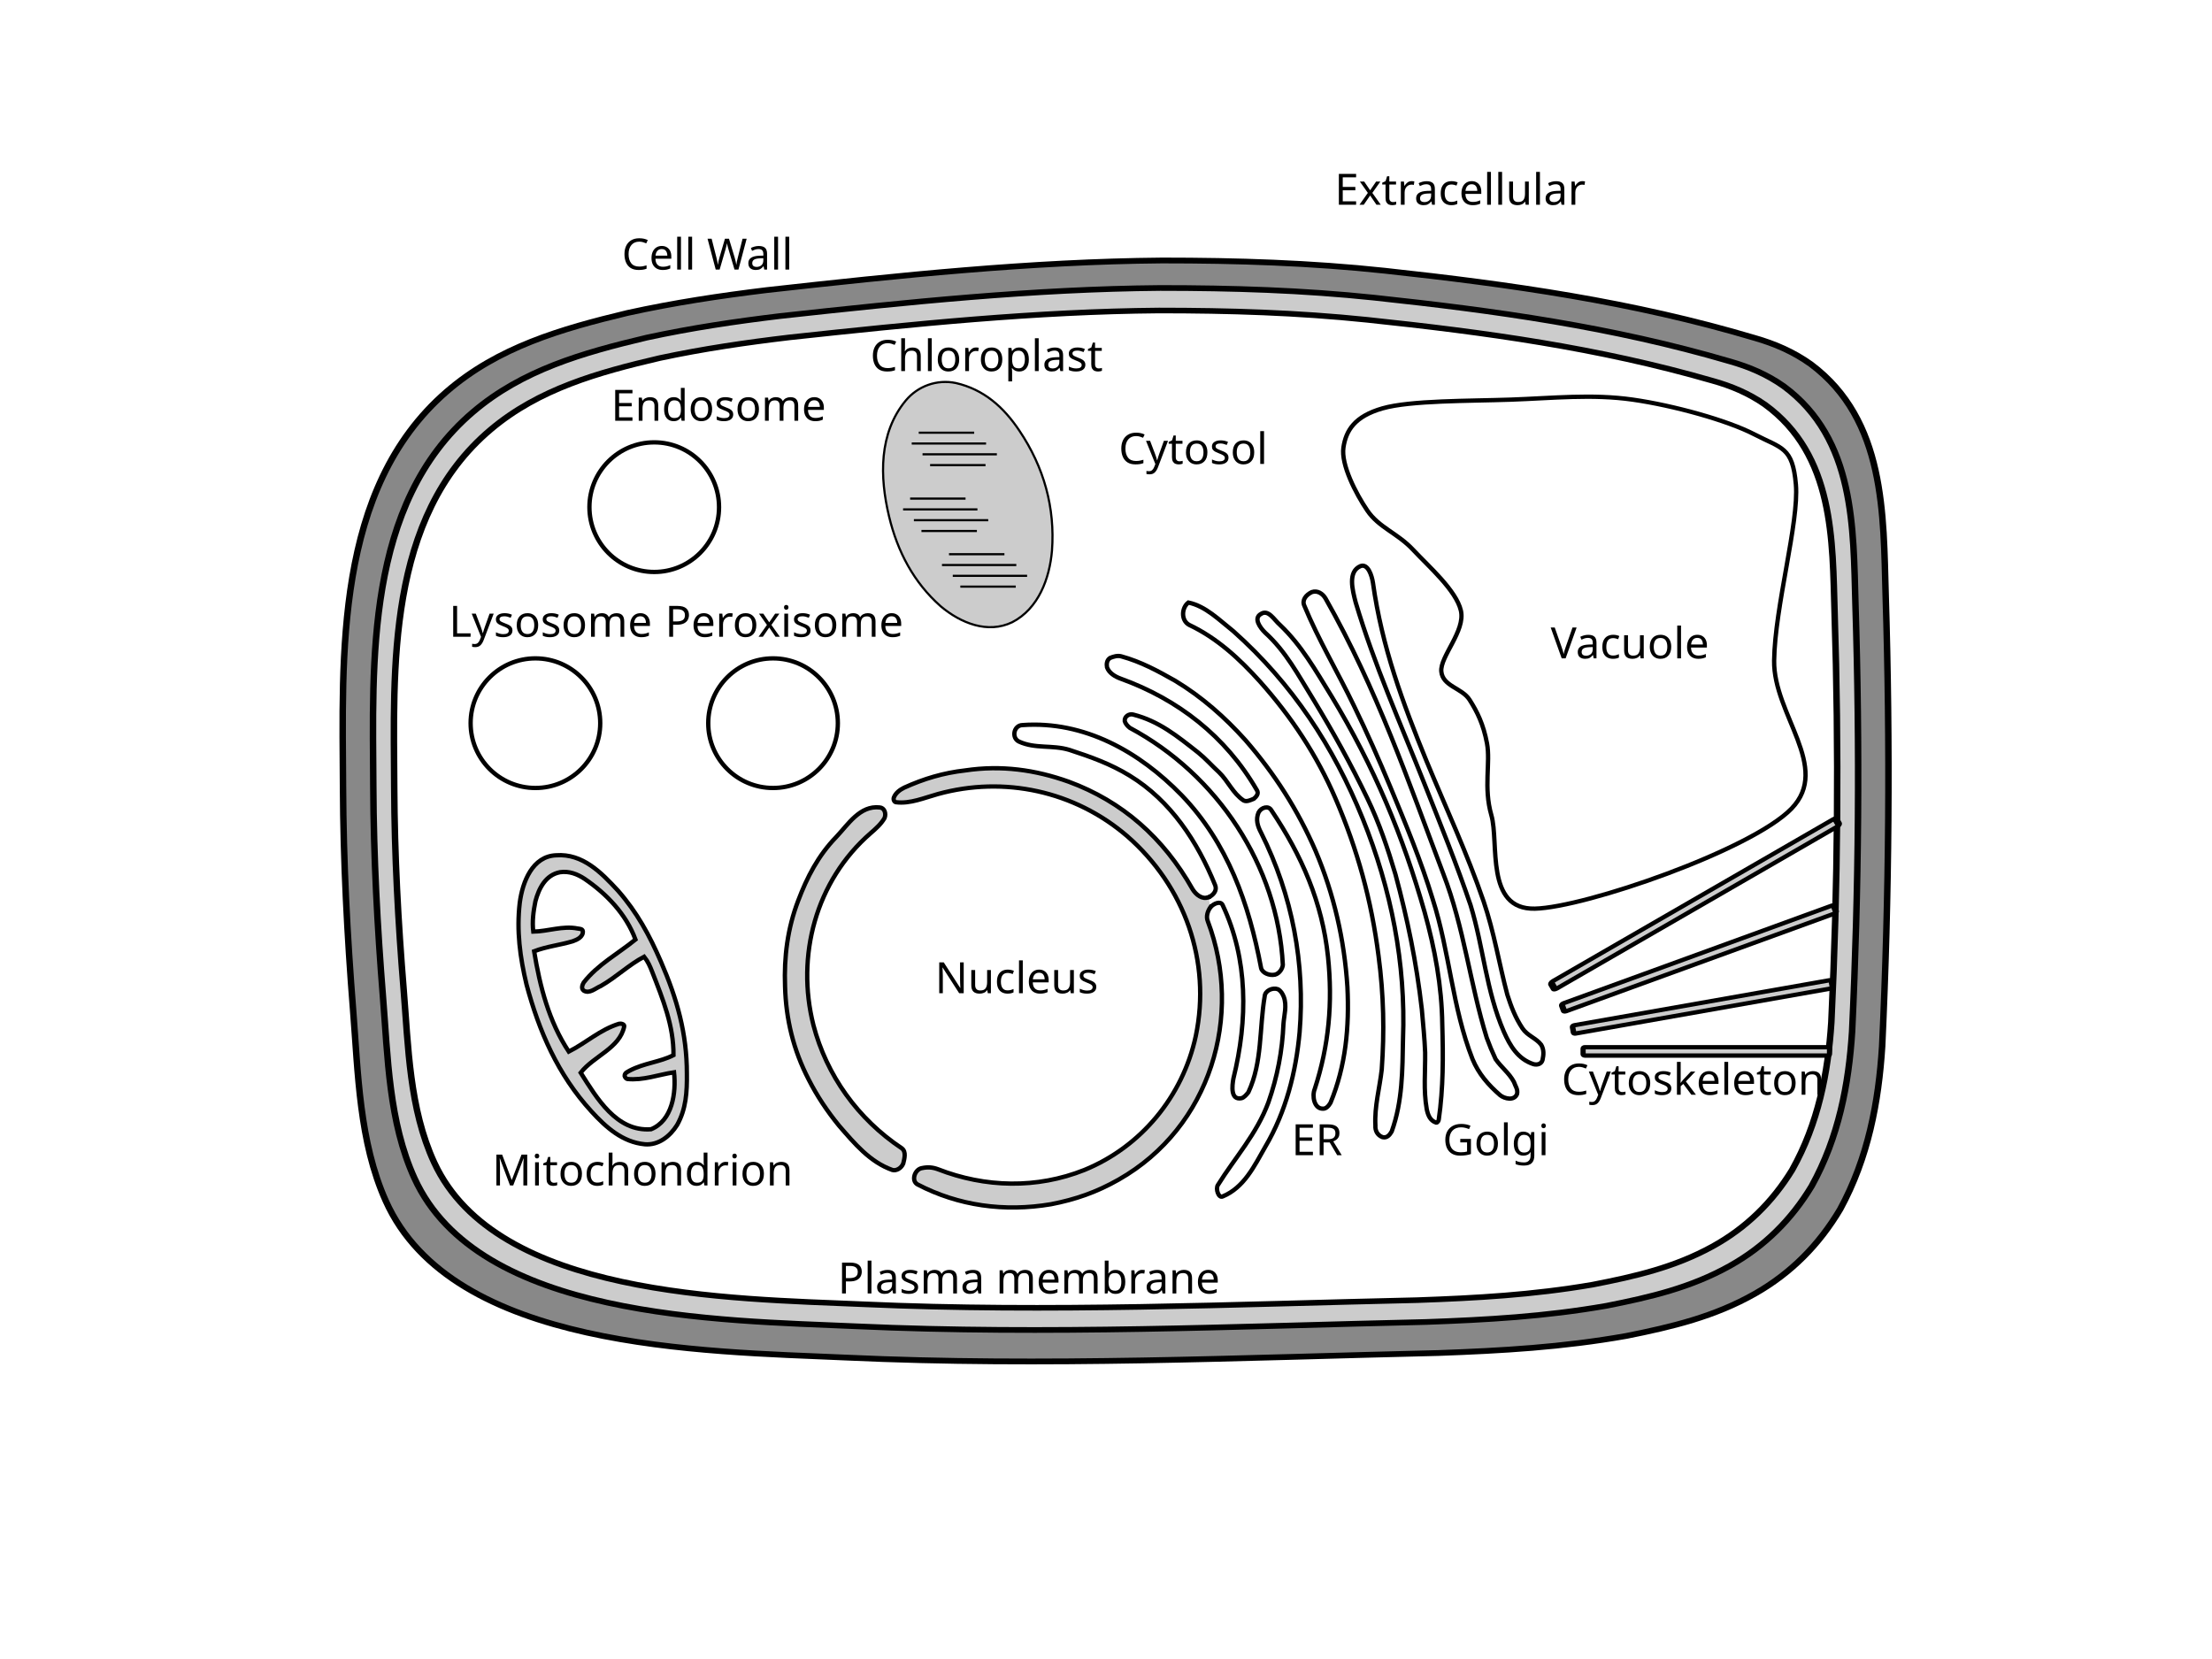
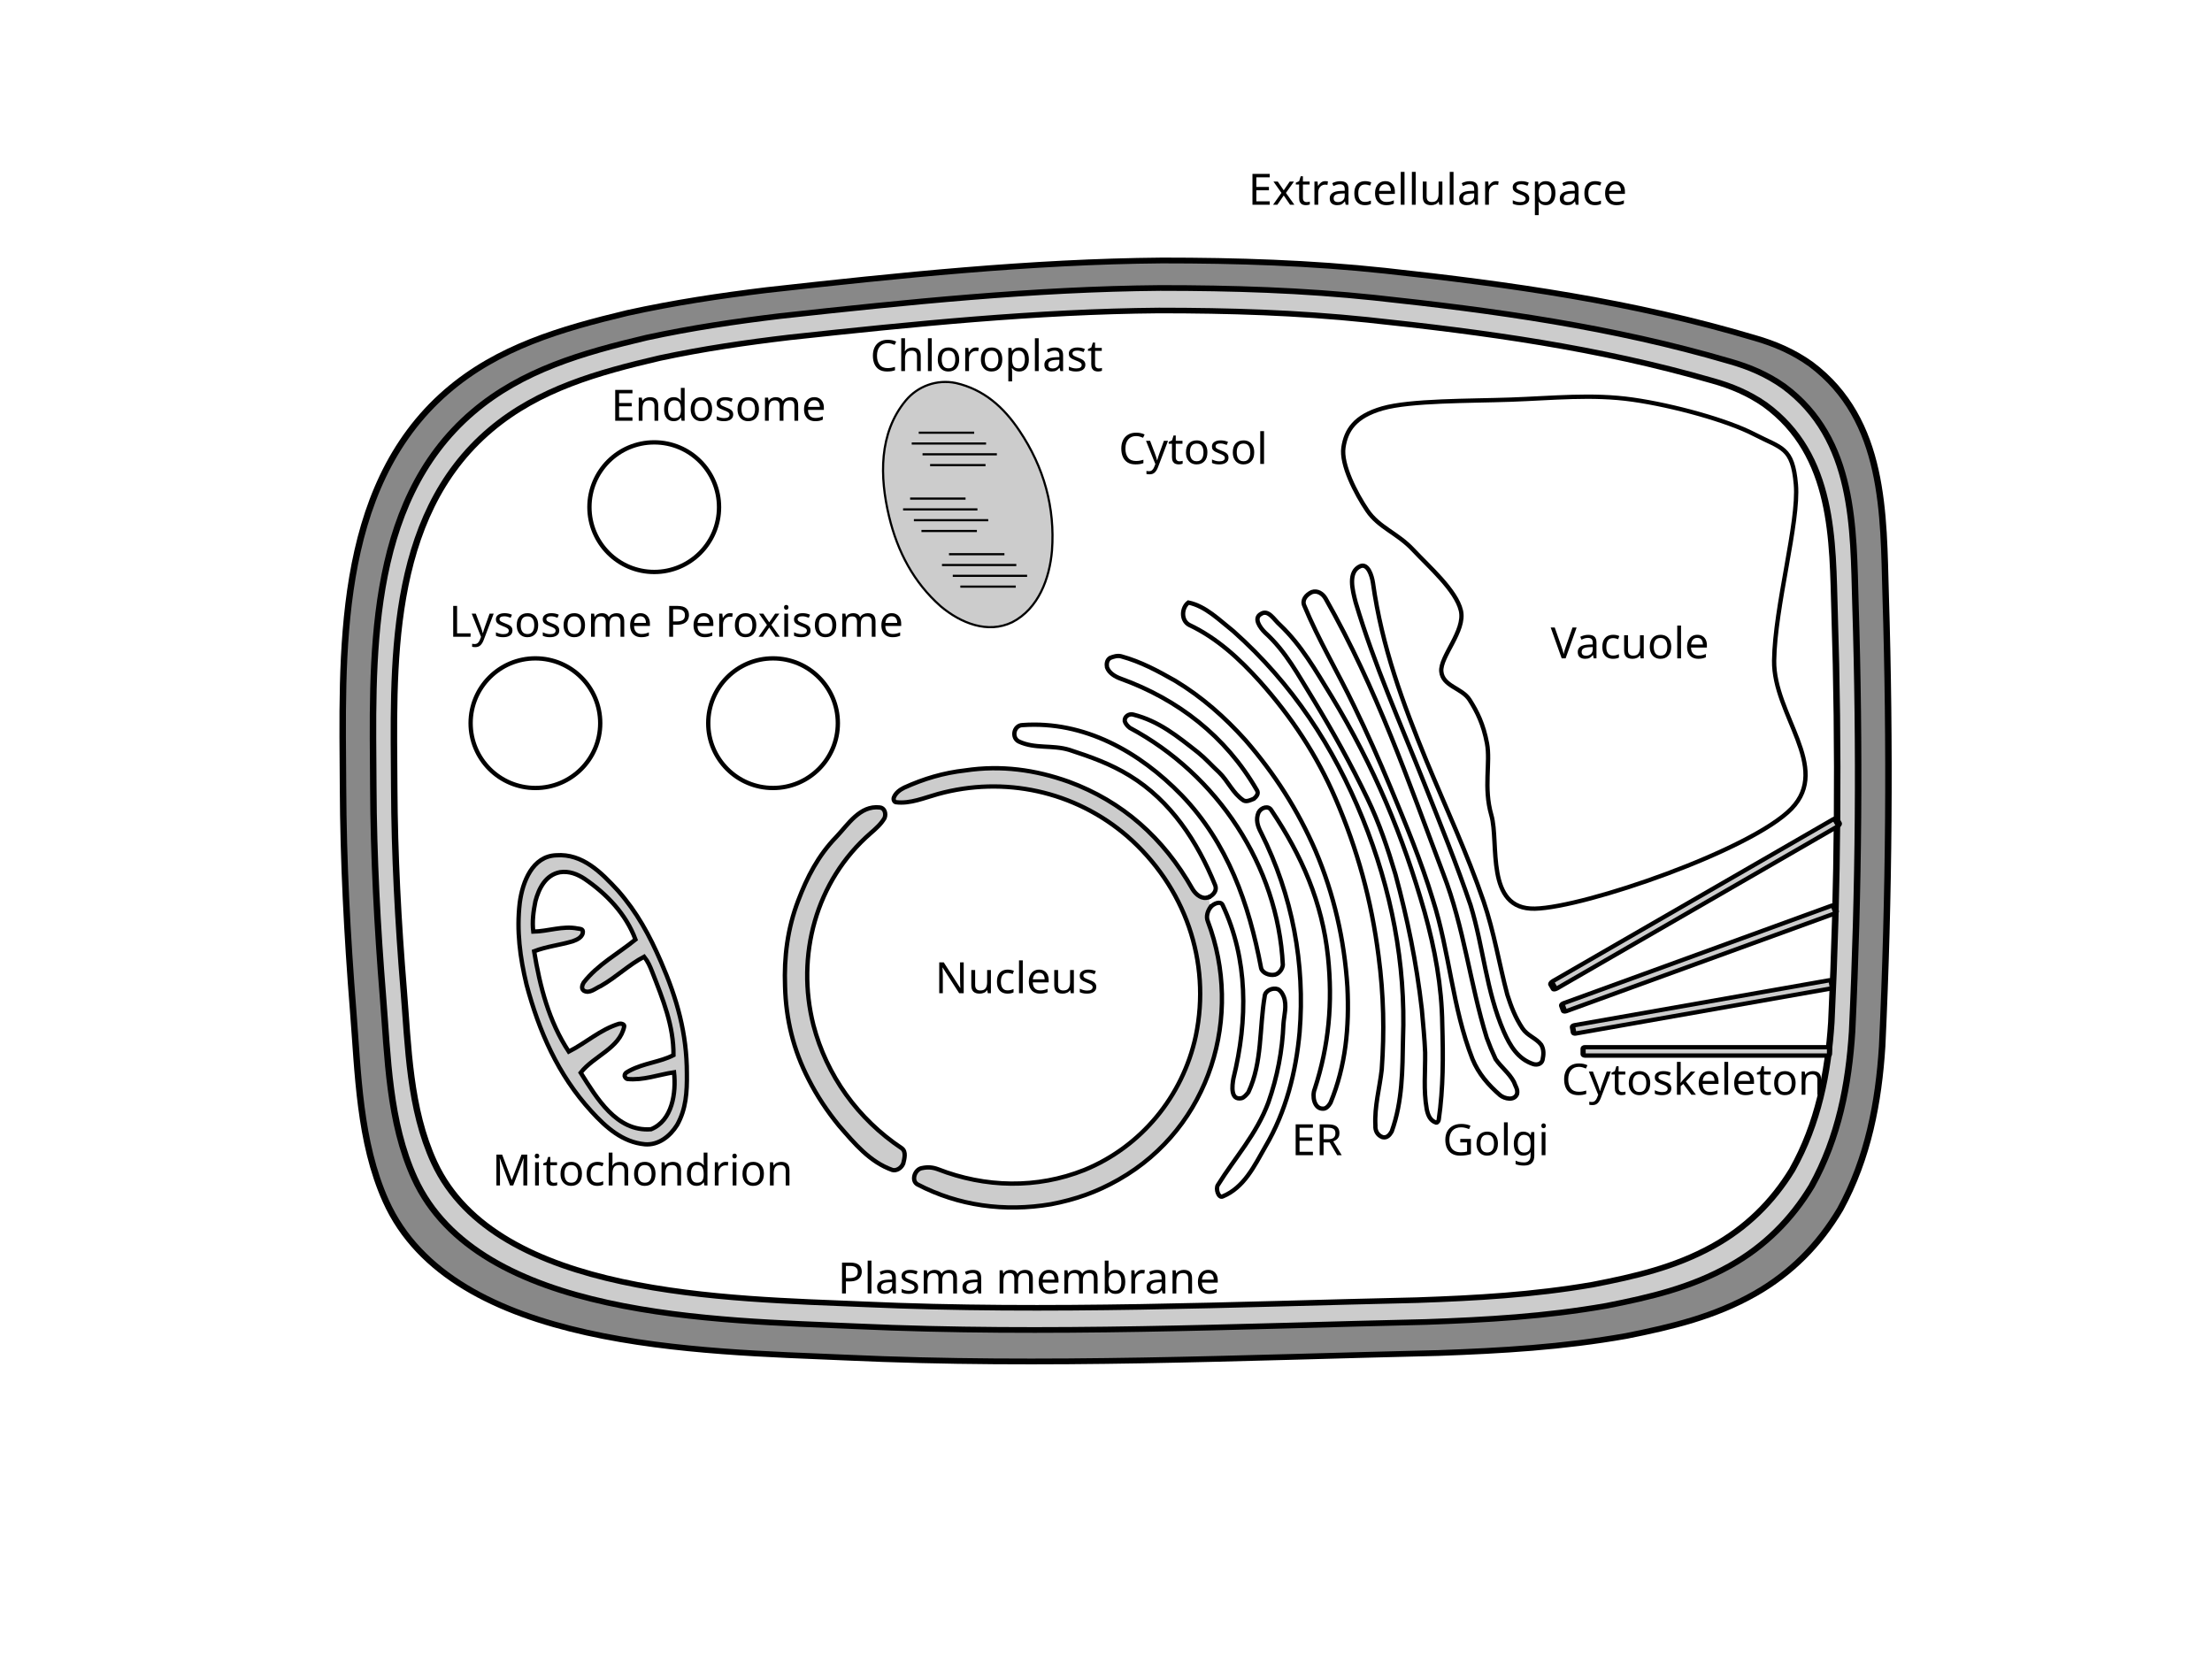
<svg xmlns="http://www.w3.org/2000/svg" version="1.1" height="384" width="512" clip-path="url(#p.0)" id="svg2" stroke-linecap="square" stroke="none" fill="none">
  <defs id="defs4">
    <radialGradient id="grad1" cx="50%" cy="50%" r="48%">
      <stop offset="75%" style="stop-color:#ffffff; stop-opacity:0" id="stop55" />
      <stop offset="100%" style="stop-color:#ffffff; stop-opacity:1" id="stop57" />
    </radialGradient>
  </defs>
  <g transform="scale(0.5,0.5)">
    <rect title="ex" x="10" y="10" width="1004" height="748" id="rect61" fill="#ffffff" />
    <rect title="ex-gradient-filter" x="0" y="0" width="1024" height="768" id="rect63" fill="url(#grad1)" />
    <g id="g3150" transform="translate(87.86441,4.779657)">
-       <text id="text65" y="90" x="530" font-size="20" title="ex-text" style="font-family:sans-serif;font-size:20px;fill:#000000">Extracellular</text>
+       <text id="text65" y="90" x="490" font-size="20" title="ex-text" style="font-family:sans-serif;font-size:20px;fill:#000000">Extracellular space</text>
      <path transform="matrix(1.5,0,0,1.34,60,108)" id="path67" d="m 443.034,362.769 c -12.557,7.975 -25.572,11.425 -39.621,14.578 c -19.811,3.938 -38.538,5.122 -57.989,5.91 c -60.87,1.575 -121.742,4.728 -182.974,1.575 C 117.908,382.618 41.048,382.047 20.492,330.757 C 12.261,310.222 11.946,286.569 10.39,264.641 C 8.578,239.089 7.383,213.475 7.285,187.85 C 7.111,142.754 4.548,84.794 39.268,51.132 C 55.115,35.768 74.565,29.464 95.096,23.948 c 14.407,-3.546 28.455,-5.909 42.861,-7.88 C 179.019,10.947 219.359,6.219 260.059,5.825 c 23.051,0 45.745,0.789 68.795,3.545 c 38.901,4.729 76.359,10.638 114.179,23.245 c 6.123,1.97 11.886,4.728 17.288,9.062 c 23.052,19.305 22.332,52.005 23.052,79.583 c 1.44,52.005 1.082,104.01 -1.079,156.016 c -1.08,19.304 -4.324,38.609 -12.967,56.338 c -6.484,12.214 -15.128,22.064 -26.293,29.155 z" title="cw" style="fill:#888888;fill-rule:nonzero;stroke:#000000;stroke-width:2;stroke-linecap:butt;stroke-linejoin:round" />
-       <text id="text69" y="120" x="200" font-size="20" title="cw-text" style="font-family:sans-serif;font-size:20px;fill:#000000">Cell Wall</text>
      <path transform="matrix(1.5,0,0,1.32,60,111)" id="path71" d="m 435.295,356.229 c -12.064,7.662 -24.569,10.977 -38.067,14.006 c -19.033,3.784 -37.027,4.921 -55.715,5.678 c -58.483,1.514 -116.967,4.542 -175.799,1.514 C 122.919,375.299 49.074,374.751 29.323,325.472 c -7.908,-19.729 -8.211,-42.455 -9.706,-63.523 c -1.741,-24.55 -2.889,-49.159 -2.984,-73.78 C 16.467,144.843 14.004,89.155 47.363,56.814 C 62.589,42.052 81.277,35.996 101.002,30.696 c 13.843,-3.407 27.339,-5.678 41.181,-7.571 c 39.451,-4.92 78.21,-9.462 117.314,-9.842 c 22.147,0 43.95,0.758 66.098,3.407 c 37.375,4.543 73.363,10.221 109.7,22.333 c 5.883,1.893 11.419,4.542 16.61,8.707 c 22.147,18.548 21.457,49.965 22.147,76.462 c 1.384,49.966 1.039,99.931 -1.036,149.897 c -1.039,18.547 -4.154,37.095 -12.459,54.128 c -6.229,11.735 -14.534,21.199 -25.262,28.012 z" title="pm" style="fill:#cccccc;fill-rule:nonzero;stroke:#000000;stroke-width:2;stroke-linecap:butt;stroke-linejoin:round" />
      <path transform="matrix(1.5,0,0,1.3,60,115)" id="path73" d="m 429.953,351.713 c -11.725,7.446 -23.878,10.668 -36.995,13.611 c -18.497,3.678 -35.983,4.782 -54.145,5.518 c -56.835,1.472 -113.671,4.414 -170.844,1.472 C 126.379,370.246 54.615,369.713 35.421,321.823 C 27.736,302.649 27.442,280.565 25.989,260.09 C 24.297,236.232 23.181,212.316 23.09,188.39 C 22.929,146.285 20.535,92.167 52.954,60.736 C 67.75,46.39 85.912,40.504 105.081,35.354 c 13.453,-3.311 26.568,-5.518 40.021,-7.357 c 38.339,-4.782 76.005,-9.196 114.007,-9.564 c 21.523,0 42.711,0.736 64.235,3.311 c 36.321,4.415 71.297,9.933 106.609,21.704 c 5.717,1.839 11.098,4.414 16.143,8.461 c 21.522,18.025 20.851,48.558 21.522,74.308 c 1.345,48.558 1.011,97.115 -1.008,145.673 c -1.008,18.024 -4.037,36.05 -12.107,52.604 c -6.054,11.401 -14.125,20.598 -24.55,27.219 z" title="cy" style="fill:#ffffff;fill-rule:nonzero;stroke:#000000;stroke-width:2;stroke-linecap:butt;stroke-linejoin:round" />
      <text id="text75" y="210" x="430" font-size="20" title="cy-text" style="font-family:sans-serif;font-size:20px;fill:#000000">Cytosol</text>
      <g id="g77" title="cs" style="fill:#cccccc;stroke:#000000;stroke-width:2">
        <path id="path79" d="m 0,0.646 l 0,0 C 0,0.289 0.289,0 0.646,0 L 94.409,0 c 0.171,0 0.335,0.068 0.457,0.189 c 0.121,0.121 0.189,0.285 0.189,0.457 l 0,2.583 c 0,0.357 -0.289,0.646 -0.646,0.646 l -93.764,0 C 0.289,3.874 0,3.585 0,3.228 z" transform="matrix(1.385641,-0.8,0.5,0.8660254,630,450)" style="fill-rule:nonzero;stroke-linecap:butt;stroke-linejoin:round" />
        <path id="path81" d="m 0,0.646 l 0,0 C 0,0.289 0.289,0 0.646,0 L 94.409,0 c 0.171,0 0.335,0.068 0.457,0.189 c 0.121,0.121 0.189,0.285 0.189,0.457 l 0,2.583 c 0,0.357 -0.289,0.646 -0.646,0.646 l -93.764,0 C 0.289,3.874 0,3.585 0,3.228 z" transform="matrix(1.324967,-0.4822484,0.3420201,0.9396926,635,460)" style="fill-rule:nonzero;stroke-linecap:butt;stroke-linejoin:round" />
        <path id="path83" d="m 0,0.646 l 0,0 C 0,0.289 0.289,0 0.646,0 L 94.409,0 c 0.171,0 0.335,0.068 0.457,0.189 c 0.121,0.121 0.189,0.285 0.189,0.457 l 0,2.583 c 0,0.357 -0.289,0.646 -0.646,0.646 l -93.764,0 C 0.289,3.874 0,3.585 0,3.228 z" transform="matrix(1.260554,-0.2222697,0.1736482,0.9848077,640,470)" style="fill-rule:nonzero;stroke-linecap:butt;stroke-linejoin:round" />
        <path id="path85" d="m 0,0.646 l 0,0 C 0,0.289 0.289,0 0.646,0 L 94.409,0 c 0.171,0 0.335,0.068 0.457,0.189 c 0.121,0.121 0.189,0.285 0.189,0.457 l 0,2.583 c 0,0.357 -0.289,0.646 -0.646,0.646 l -93.764,0 C 0.289,3.874 0,3.585 0,3.228 z" transform="matrix(1.2,0,0,1,645,480)" style="fill-rule:nonzero;stroke-linecap:butt;stroke-linejoin:round" />
      </g>
      <text id="text87" y="502" x="635" font-size="20" title="cs-text" style="font-family:sans-serif;font-size:20px;fill:#000000">Cytoskeleton</text>
      <circle id="circle89" r="30" cy="330" cx="160" title="ly" d="m 190,330 c 0,16.569 -13.431,30 -30,30 c -16.569,0 -30,-13.431 -30,-30 c 0,-16.569 13.431,-30 30,-30 c 16.569,0 30,13.431 30,30 z" style="fill:#ffffff;stroke:#000000;stroke-width:2" />
      <text id="text91" y="290" x="120" font-size="20" title="ly-text" style="font-family:sans-serif;font-size:20px;fill:#000000">Lysosome</text>
      <circle id="circle93" r="30" cy="230" cx="215" title="en" d="m 245,230 c 0,16.569 -13.431,30 -30,30 c -16.569,0 -30,-13.431 -30,-30 c 0,-16.569 13.431,-30 30,-30 c 16.569,0 30,13.431 30,30 z" style="fill:#ffffff;stroke:#000000;stroke-width:2" />
      <text id="text95" y="190" x="195" font-size="20" title="pe-text" style="font-family:sans-serif;font-size:20px;fill:#000000">Endosome</text>
      <circle id="circle97" r="30" cy="330" cx="270" title="va" d="m 300,330 c 0,16.569 -13.431,30 -30,30 c -16.569,0 -30,-13.431 -30,-30 c 0,-16.569 13.431,-30 30,-30 c 16.569,0 30,13.431 30,30 z" style="fill:#ffffff;stroke:#000000;stroke-width:2" />
      <text id="text99" y="290" x="220" font-size="20" title="pe-text" style="font-family:sans-serif;font-size:20px;fill:#000000">Peroxisome</text>
      <path transform="translate(95,148)" id="path101" d="m 527.664,267.862 c 23.161,-0.504 100.365,-27.19 118.827,-46.323 c 18.462,-19.133 -8.393,-43.468 -8.058,-68.475 c 0.336,-25.007 11.581,-64.112 10.071,-81.567 C 646.994,54.043 641.958,54.883 629.37,48.337 C 616.783,41.792 591.776,34.91 572.979,32.224 c -18.797,-2.685 -37.091,-0.671 -56.391,0 c -19.3,0.671 -46.489,0.336 -59.412,4.029 c -12.923,3.692 -16.951,10.238 -18.126,18.126 c -1.175,7.888 5.706,21.314 11.076,29.202 c 5.37,7.888 13.93,10.406 21.147,18.126 c 7.217,7.72 19.973,18.798 22.155,28.197 c 2.182,9.399 -9.734,21.313 -9.063,28.194 c 0.671,6.881 9.565,7.553 13.089,13.092 c 3.524,5.538 6.377,11.244 8.055,20.139 c 1.679,8.895 -1.677,20.476 2.016,33.231 c 3.692,12.755 -3.022,43.805 20.139,43.302 z" title="va" style="fill:#ffffff;stroke:#000000;stroke-width:2" />
      <text id="text103" y="300" x="630" font-size="20" title="va-text" style="font-family:sans-serif;font-size:20px;fill:#000000">Vacuole</text>
      <path transform="translate(225,200)" id="path105" d="m 246.535,210.608 c 0.182,-0.068 0.363,-0.151 0.544,-0.247 c 1.913,-0.972 3.535,-3.07 2.589,-5.349 c -8.172,-20.121 -20.484,-39.057 -39.577,-50.725 c -8.838,-5.416 -17.832,-8.63 -27.926,-11.922 c -7.943,-2.402 -15.831,-0.376 -23.33,-3.854 c -3.566,-1.726 -2.419,-7.545 1.643,-7.628 c 28.54,-2.049 54.083,12.287 73.682,32.473 c 21.305,22.15 31.136,50.13 36.778,80.029 c 0.578,2.254 3.805,3.587 6.424,3.034 c 2.253,-0.579 3.535,-3.07 3.639,-4.538 c -2.303,-45.889 -30.313,-88.056 -70.829,-109.713 c -1.049,-0.812 -2.073,-1.99 -2.362,-3.117 c -0.212,-2.227 2.092,-3.541 3.901,-3.044 c 11.955,3.054 20.323,9.912 30.106,17.606 c 3.489,2.827 6.218,5.969 9.681,9.163 c 4.146,3.979 6.327,9.664 11.257,12.961 c 1.417,0.838 3.329,-0.134 4.848,-0.765 c 1.179,-1.023 2.384,-2.413 1.385,-3.958 c -14.467,-24.988 -36.501,-42.027 -63.113,-51.643 c -2.517,-0.915 -5.349,-2.589 -6.27,-5.235 c -0.264,-1.494 -0.135,-3.328 1.411,-4.327 c 1.519,-0.63 3.406,-1.234 5.214,-0.739 c 9.045,2.481 16.86,6.719 25.016,11.348 c 12.378,7.509 22.793,16.724 32.371,27.354 c 13.646,15.711 24.278,32.316 32.528,51.335 c 8.538,20.145 13.331,41.134 14.744,62.99 c 0.91,18.503 -0.722,36.458 -7.832,53.659 c -0.838,1.416 -2.042,2.806 -3.51,2.703 c -4.062,0.083 -5.116,-5.891 -3.783,-9.116 c 6.583,-20.188 8.344,-39.978 6.146,-61.152 c -2.648,-25.263 -12.186,-46.954 -26.203,-67.854 c -1.312,-2.305 -4.692,-1.437 -5.975,1.055 c -1.333,3.225 -0.438,6.239 1.19,9.303 c 14.55,29.051 20.429,60.81 17.841,92.341 c -1.658,18.322 -6.277,36.805 -15.905,53.091 c -5.049,8.864 -9.808,18.854 -19.684,22.954 c -1.913,0.972 -3.438,-3.561 -2.208,-5.318 c 7.901,-12.719 17.876,-23.45 23.338,-38.185 c 4.154,-11.877 6.475,-23.883 6.985,-36.386 c 0.283,-4.036 1.694,-8.362 0.144,-12.527 c -0.63,-1.52 -1.287,-2.672 -2.702,-3.509 c -2.518,-0.916 -5.95,0.688 -6.131,3.255 c -2.525,14.943 -1.042,30.535 -7.553,44.458 c -0.812,1.05 -2.015,2.44 -3.142,2.729 c -5.241,1.106 -4.383,-5.839 -3.784,-9.116 c 6.707,-27.186 6.834,-55.203 -5.039,-80.378 c -0.972,-1.912 -4.011,-0.651 -5.608,1.081" title="er" style="fill:#ffffff;stroke:#000000;stroke-width:2" />
      <text id="text107" y="530" x="510" font-size="20" title="er-text" style="font-family:sans-serif;font-size:20px;fill:#000000">ER</text>
      <g id="g109" transform="translate(220,205)" title="go" style="fill:#ffffff;stroke:#000000;stroke-width:2">
        <path id="path111" d="m 310.372,159.867 c -8.646,-20.1 -20.22,-37.562 -34.915,-54.083 C 265.88,95.153 255.49,85.572 242.642,79.505 c -3.907,-2.118 -3.494,-7.99 -0.377,-10.352 c 7.995,1.669 14.188,8.005 20.824,13.266 c 27.414,24.423 46.395,53.416 59.9,86.818 c 13.192,32.642 19.991,67.048 18.64,101.986 c -0.273,14.363 -0.18,28.751 -5.224,42.779 c -0.837,1.416 -2.066,3.173 -4.242,2.651 c -2.518,-0.914 -3.463,-3.193 -3.309,-5.395 c -0.481,-8.885 1.947,-17.196 2.935,-25.977 c 1.239,-17.614 0.933,-34.23 -1.472,-52.469 c -3.331,-26.048 -9.804,-49.368 -19.945,-72.945 z" />
        <path id="path113" d="m 325.127,159.799 c 5.505,11.428 9.434,23.159 13.011,35.211 c 5.553,20.673 9.688,40.509 12.201,62.443 c 0.61,7.05 1.272,13.366 1.542,20.022 c 0.113,8.859 -0.847,17.273 0.735,26.234 c 0.554,2.621 1.474,5.267 4.357,6.207 c 0.733,0.052 1.178,-1.023 1.204,-1.39 c 2.133,-14.601 2.065,-29.357 1.63,-44.138 c -0.228,-17.717 -3.443,-34.907 -8.153,-51.833 c -10.05,-35.371 -23.293,-67.279 -43.116,-100.02 C 300.926,100.199 294.702,89.067 284.68,79.512 c -2.781,-2.409 -5.38,-7.385 -8.864,-5.05 c -3.457,1.969 -0.439,6.238 1.976,8.621 c 9.707,8.795 15.222,19.51 22.179,30.694 c 9.582,15.794 17.435,29.99 25.156,46.022 z" />
        <path id="path115" d="m 335.815,154.65 c -5.359,-12.915 -10.771,-25.096 -16.893,-37.696 C 311.2,100.922 302.614,86.674 295.993,70.72 c -1.287,-2.672 0.728,-5.112 3.4,-6.399 c 2.646,-0.92 5.111,0.729 6.424,3.034 c 23.947,42.25 37.987,83.802 54.467,127.37 c 9.672,25.019 12.294,50.649 20.104,75.906 c 1.235,3.406 2.496,6.445 4.099,9.876 c 2.678,3.876 6.192,6.336 8.478,10.553 c 0.604,1.887 1.969,3.458 1.447,5.634 c -1.334,3.225 -5.686,2.182 -7.783,0.559 c -5.562,-4.816 -9.996,-9.922 -12.835,-16.761 C 364.412,256.6 363.258,231.073 355.396,206.551 c -5.392,-17.713 -12.328,-34.426 -19.581,-51.901 z" />
        <path id="path117" d="m 351.75,153.559 c 7.393,18.66 14.742,36.808 21.157,55.698 c 5.997,19.598 7.171,39.594 15.421,58.613 c 2.863,6.47 6.487,12.625 13.697,14.977 c 1.809,0.496 3.694,-0.109 4.19,-1.917 c 0.548,-2.543 0.703,-4.745 -0.61,-7.05 c -2.362,-3.117 -6.347,-4.134 -8.683,-7.617 c -3.334,-5.029 -5.2,-9.954 -7.015,-15.614 c -3.789,-14.28 -6.084,-28.824 -10.976,-43.181 C 371.282,185.173 361.667,164.582 352.523,142.55 C 341.512,115.592 331.893,89.84 327.72,60.045 c -0.502,-3.355 -2.316,-9.014 -5.722,-7.778 c -6.078,2.522 -3.736,11.169 -2.289,16.802 c 8.656,29.005 20.766,56.039 32.041,84.49 z" />
      </g>
      <text id="text119" y="530" x="580" font-size="20" title="go-text" style="font-family:sans-serif;font-size:20px;fill:#000000">Golgi</text>
      <g id="g121" transform="translate(225,200)">
        <ellipse d="m 247.693,249.852 c 0,52.651 -43.727,95.333 -97.667,95.333 c -53.94,0 -97.667,-42.682 -97.667,-95.333 c 0,-52.651 43.727,-95.333 97.667,-95.333 c 53.94,0 97.667,42.682 97.667,95.333 z" id="ellipse123" ry="95.333" rx="97.667" cy="249.852" cx="150.026" transform="matrix(0.9975,0.0702,-0.0702,0.9975,17.9059,-9.9135)" title="nu" style="fill:#ffffff" />
        <path id="path125" d="M 90.213,180.885 C 64.68,203.062 55.599,237.822 63.679,269.736 c 6.105,23.293 20.542,43.484 40.973,57.091 c 2.099,1.623 1.132,4.874 0.61,7.05 c -0.889,2.15 -3.193,3.463 -5.002,2.967 C 89.825,333.16 82.687,324.545 75.523,316.296 C 70.09,309.645 65.418,302.678 61.531,295.029 C 54.387,281.252 50.965,266.997 50.556,251.849 c -0.513,-13.68 1.151,-26.839 6.117,-39.766 c 4.077,-10.776 9.204,-20.741 17.555,-29.373 c 5.576,-5.877 10.992,-14.715 20.14,-13.702 c 2.202,0.155 3.122,2.801 2.233,4.951 c -1.675,2.833 -4.032,4.879 -6.388,6.926 z" title="nuclear-envelope" style="fill:#cccccc;stroke:#000000;stroke-width:2" />
        <path id="path127" d="m 247.477,215.183 c -1.23,1.757 -2.144,4.274 -1.198,6.553 c 16.48,43.568 1.412,95.242 -41.231,119.531 c -10.372,5.908 -20.197,9.273 -31.412,11.434 c -21.645,3.64 -42.825,0.675 -61.679,-9.134 c -3.199,-1.7 -1.344,-7.101 2.01,-7.603 c 2.62,-0.554 4.821,-0.399 7.339,0.517 c 21.894,8.547 45.823,9.125 67.829,0.347 c 26.198,-10.695 45.542,-34.042 51.566,-62.013 c 7.224,-34.524 -5.079,-69.317 -31.837,-92.589 C 184.52,161.338 151.913,154.369 121.358,162.794 c -6.394,1.763 -12.864,4.626 -19.443,3.794 c -0.734,-0.051 -1.391,-1.204 -0.946,-2.279 c 0.889,-2.15 2.827,-3.489 4.739,-4.46 c 9.143,-4.151 18.182,-6.834 28.219,-7.971 c 16.771,-2.508 32.473,-0.297 47.942,5.216 c 24.803,9.121 43.901,25.953 57.345,49.762 c 1.556,2.539 4.436,4.843 7.323,3.751" title="nuclear-envelope" style="fill:#cccccc;stroke:#000000;stroke-width:2" />
      </g>
      <text id="text129" y="455" x="345" font-size="20" title="nu-text" style="font-family:sans-serif;font-size:20px;fill:#000000">Nucleus</text>
      <g id="g131" transform="matrix(0,1,-1,0,275,325)">
        <path id="path133" d="m 115.488,56.871 c 17.226,-7.471 33.236,-11.984 51.633,-11.98 c 8.657,-0.108 16.447,0.357 23.861,4.5 c 5.325,3.34 9.486,8.696 8.956,14.97 c -0.98,10.312 -7.793,17.931 -15.179,24.683 c -17.091,15.657 -37.255,24.303 -58.705,30.059 c -12.638,3.05 -24.981,4.659 -37.816,3.163 c -9.879,-1.267 -21.691,-5.933 -22.079,-16.9 C 65.271,93.17 74.181,84.477 82.51,76.792 C 92.573,67.959 103.13,62.23 115.488,56.871 z" title="mi" style="fill:#cccccc;stroke:#000000;stroke-width:2" />
        <path id="path135" d="m 120.266,60.886 c -2.764,1.076 -4.914,1.999 -7.158,3.793 c 3.794,7.158 9.397,12.808 13.552,20.04 c 1.001,2.458 3.804,5.282 2.133,7.945 c -1.016,1.294 -2.745,0.565 -3.752,-0.016 c -8.414,-6.6 -13.281,-15.854 -19.885,-23.961 c -11.777,4.352 -21.12,13.332 -28.09,23.547 c -2.177,3.31 -3.708,7.127 -3.076,11.386 c 1.271,6.643 7.391,9.771 13.444,11.382 c 4.686,0.957 9.444,1.555 14.063,0.996 c -0.115,-6.782 -2.829,-13.719 -1.43,-20.566 c 0.147,-0.722 0.081,-2.236 1.235,-2.376 c 2.671,-0.205 3.958,2.685 4.671,4.709 c 1.778,5.995 2.402,12.129 4.614,17.838 c 16.317,-2.674 32.566,-6.864 46.456,-16.042 C 153.036,91.609 146.858,85.09 144.153,76.278 c -0.214,-0.794 0.154,-2.597 1.235,-2.376 c 10.092,2.062 13.649,14.052 21.416,20.145 C 178.45,86.664 194.215,77.495 192.983,61.474 C 188.982,51.645 176.22,49.789 166.622,50.832 c 1.124,7.363 3.837,14.3 3.085,21.656 c -0.073,0.36 -0.581,1.007 -1.375,1.22 c -1.516,0.066 -1.942,-1.523 -2.516,-2.39 c -3.508,-6.724 -3.911,-13.94 -7.131,-20.23 c -13.488,-0.128 -25.773,4.871 -38.419,9.798 z" title="mi" style="fill:#ffffff;stroke:#000000;stroke-width:2" />
      </g>
      <text id="text137" y="544" x="140" font-size="20" title="mi-text" style="font-family:sans-serif;font-size:20px;fill:#000000">Mitochondrion</text>
      <g id="g139" transform="translate(-50,120)">
        <path id="path141" d="m 373.717,114.335 c 3.894,16.223 11.404,30.532 23.911,41.568 c 9.196,7.725 21.704,12.875 33.107,7.356 c 12.14,-6.253 17.289,-20.231 18.393,-33.106 C 450.6,110.288 445.449,91.527 434.046,74.606 C 426.689,63.57 417.492,55.477 404.617,52.534 c -8.828,-1.839 -17.657,1.472 -23.176,8.093 c -12.506,15.083 -12.138,35.315 -7.724,53.708 z" stroke-miterlimit="2" title="ch" style="fill:#cccccc;stroke:#000000;stroke-miterlimit:2" />
        <line id="line143" y2="75.533" x2="412.617" y1="75.533" x1="387.951" stroke-miterlimit="2" style="fill:none;stroke:#000000;stroke-miterlimit:2" />
        <line id="line145" y2="80.533" x2="418.117" y1="80.533" x1="384.701" stroke-miterlimit="2" style="fill:none;stroke:#000000;stroke-miterlimit:2" />
        <line id="line147" y2="85.533" x2="423.117" y1="85.533" x1="389.701" stroke-miterlimit="2" style="fill:none;stroke:#000000;stroke-miterlimit:2" />
        <line id="line149" y2="90.533" x2="417.867" y1="90.533" x1="393.201" stroke-miterlimit="2" style="fill:none;stroke:#000000;stroke-miterlimit:2" />
        <line id="line151" y2="106.033" x2="408.617" y1="106.033" x1="383.951" stroke-miterlimit="2" style="fill:none;stroke:#000000;stroke-miterlimit:2" />
        <line id="line153" y2="111.033" x2="414.117" y1="111.033" x1="380.701" stroke-miterlimit="2" style="fill:none;stroke:#000000;stroke-miterlimit:2" />
        <line id="line155" y2="116.033" x2="419.117" y1="116.033" x1="385.701" stroke-miterlimit="2" style="fill:none;stroke:#000000;stroke-miterlimit:2" />
        <line id="line157" y2="121.033" x2="413.867" y1="121.033" x1="389.201" stroke-miterlimit="2" style="fill:none;stroke:#000000;stroke-miterlimit:2" />
        <line id="line159" y2="131.783" x2="426.617" y1="131.783" x1="401.951" stroke-miterlimit="2" style="fill:none;stroke:#000000;stroke-miterlimit:2" />
        <line id="line161" y2="136.783" x2="432.117" y1="136.783" x1="398.701" stroke-miterlimit="2" style="fill:none;stroke:#000000;stroke-miterlimit:2" />
        <line id="line163" y2="141.783" x2="437.117" y1="141.783" x1="403.701" stroke-miterlimit="2" style="fill:none;stroke:#000000;stroke-miterlimit:2" />
        <line id="line165" y2="146.783" x2="431.867" y1="146.783" x1="407.201" stroke-miterlimit="2" style="fill:none;stroke:#000000;stroke-miterlimit:2" />
      </g>
      <text id="text167" y="167" x="315" font-size="20" title="ch-text" style="font-family:sans-serif;font-size:20px;fill:#000000">Chloroplast</text>
      <text id="text169" y="594" x="300" font-size="20" title="pm-text" style="font-family:sans-serif;font-size:20px;fill:#000000">Plasma membrane</text>
    </g>
  </g>
</svg>
